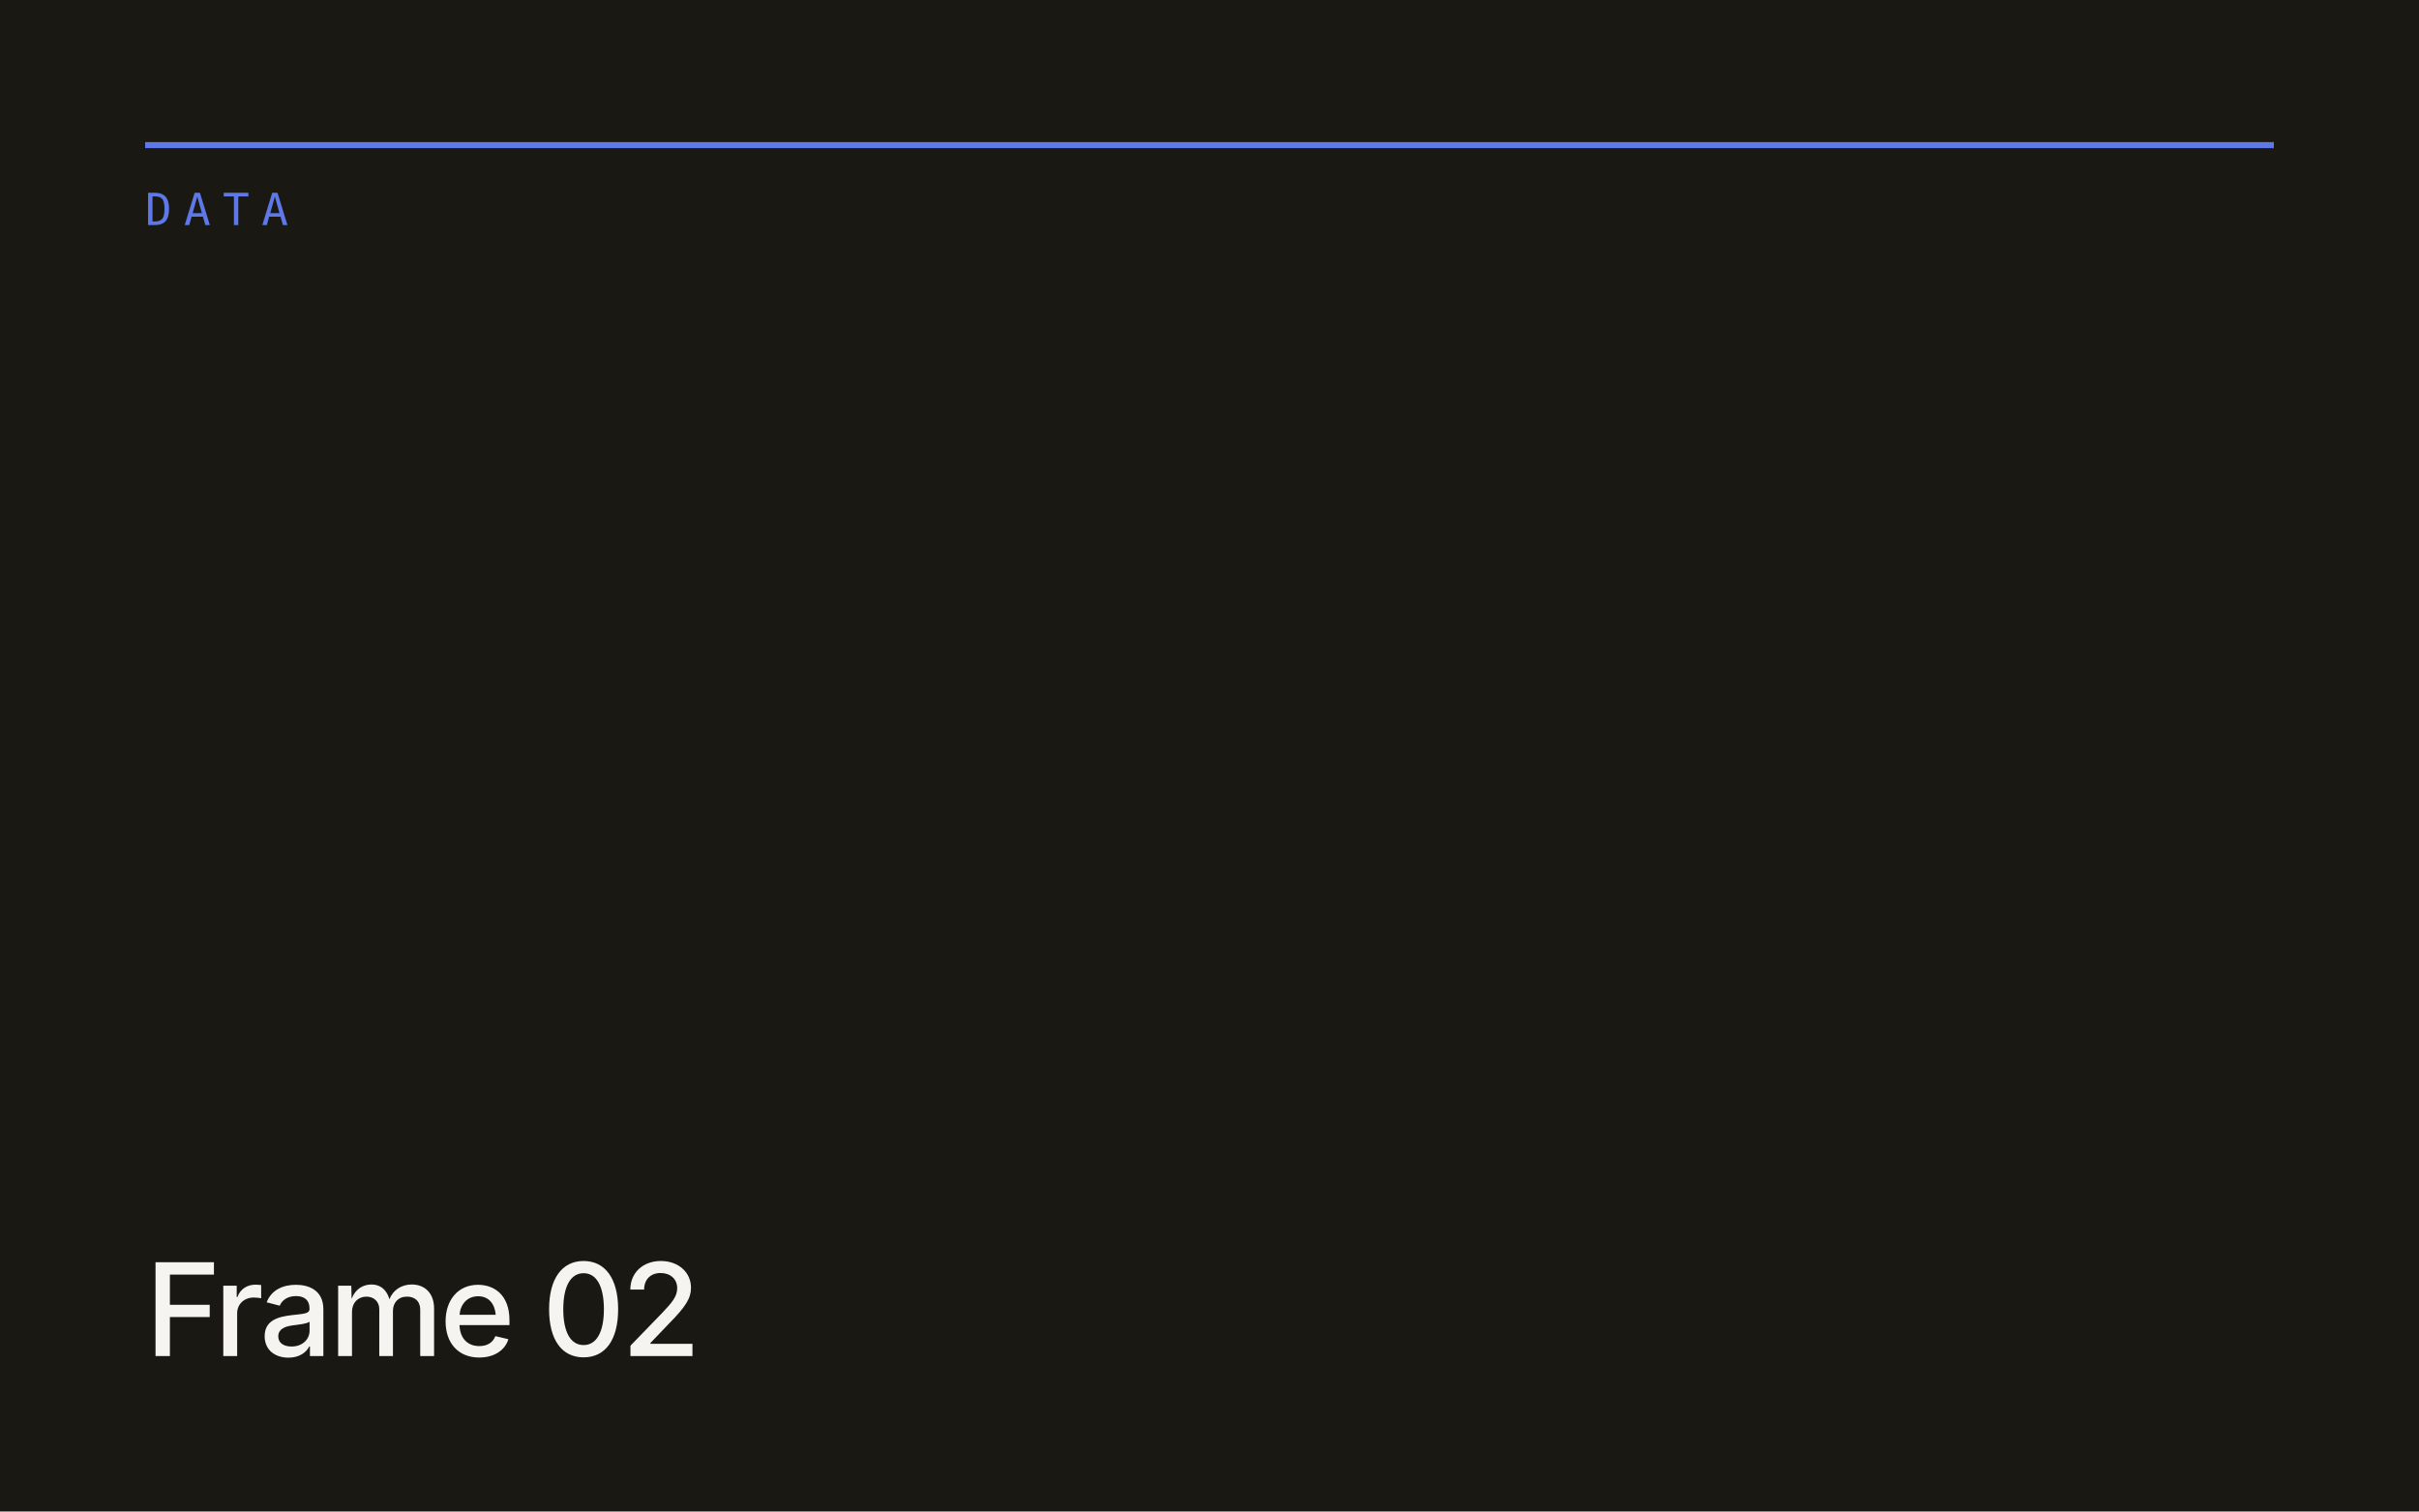
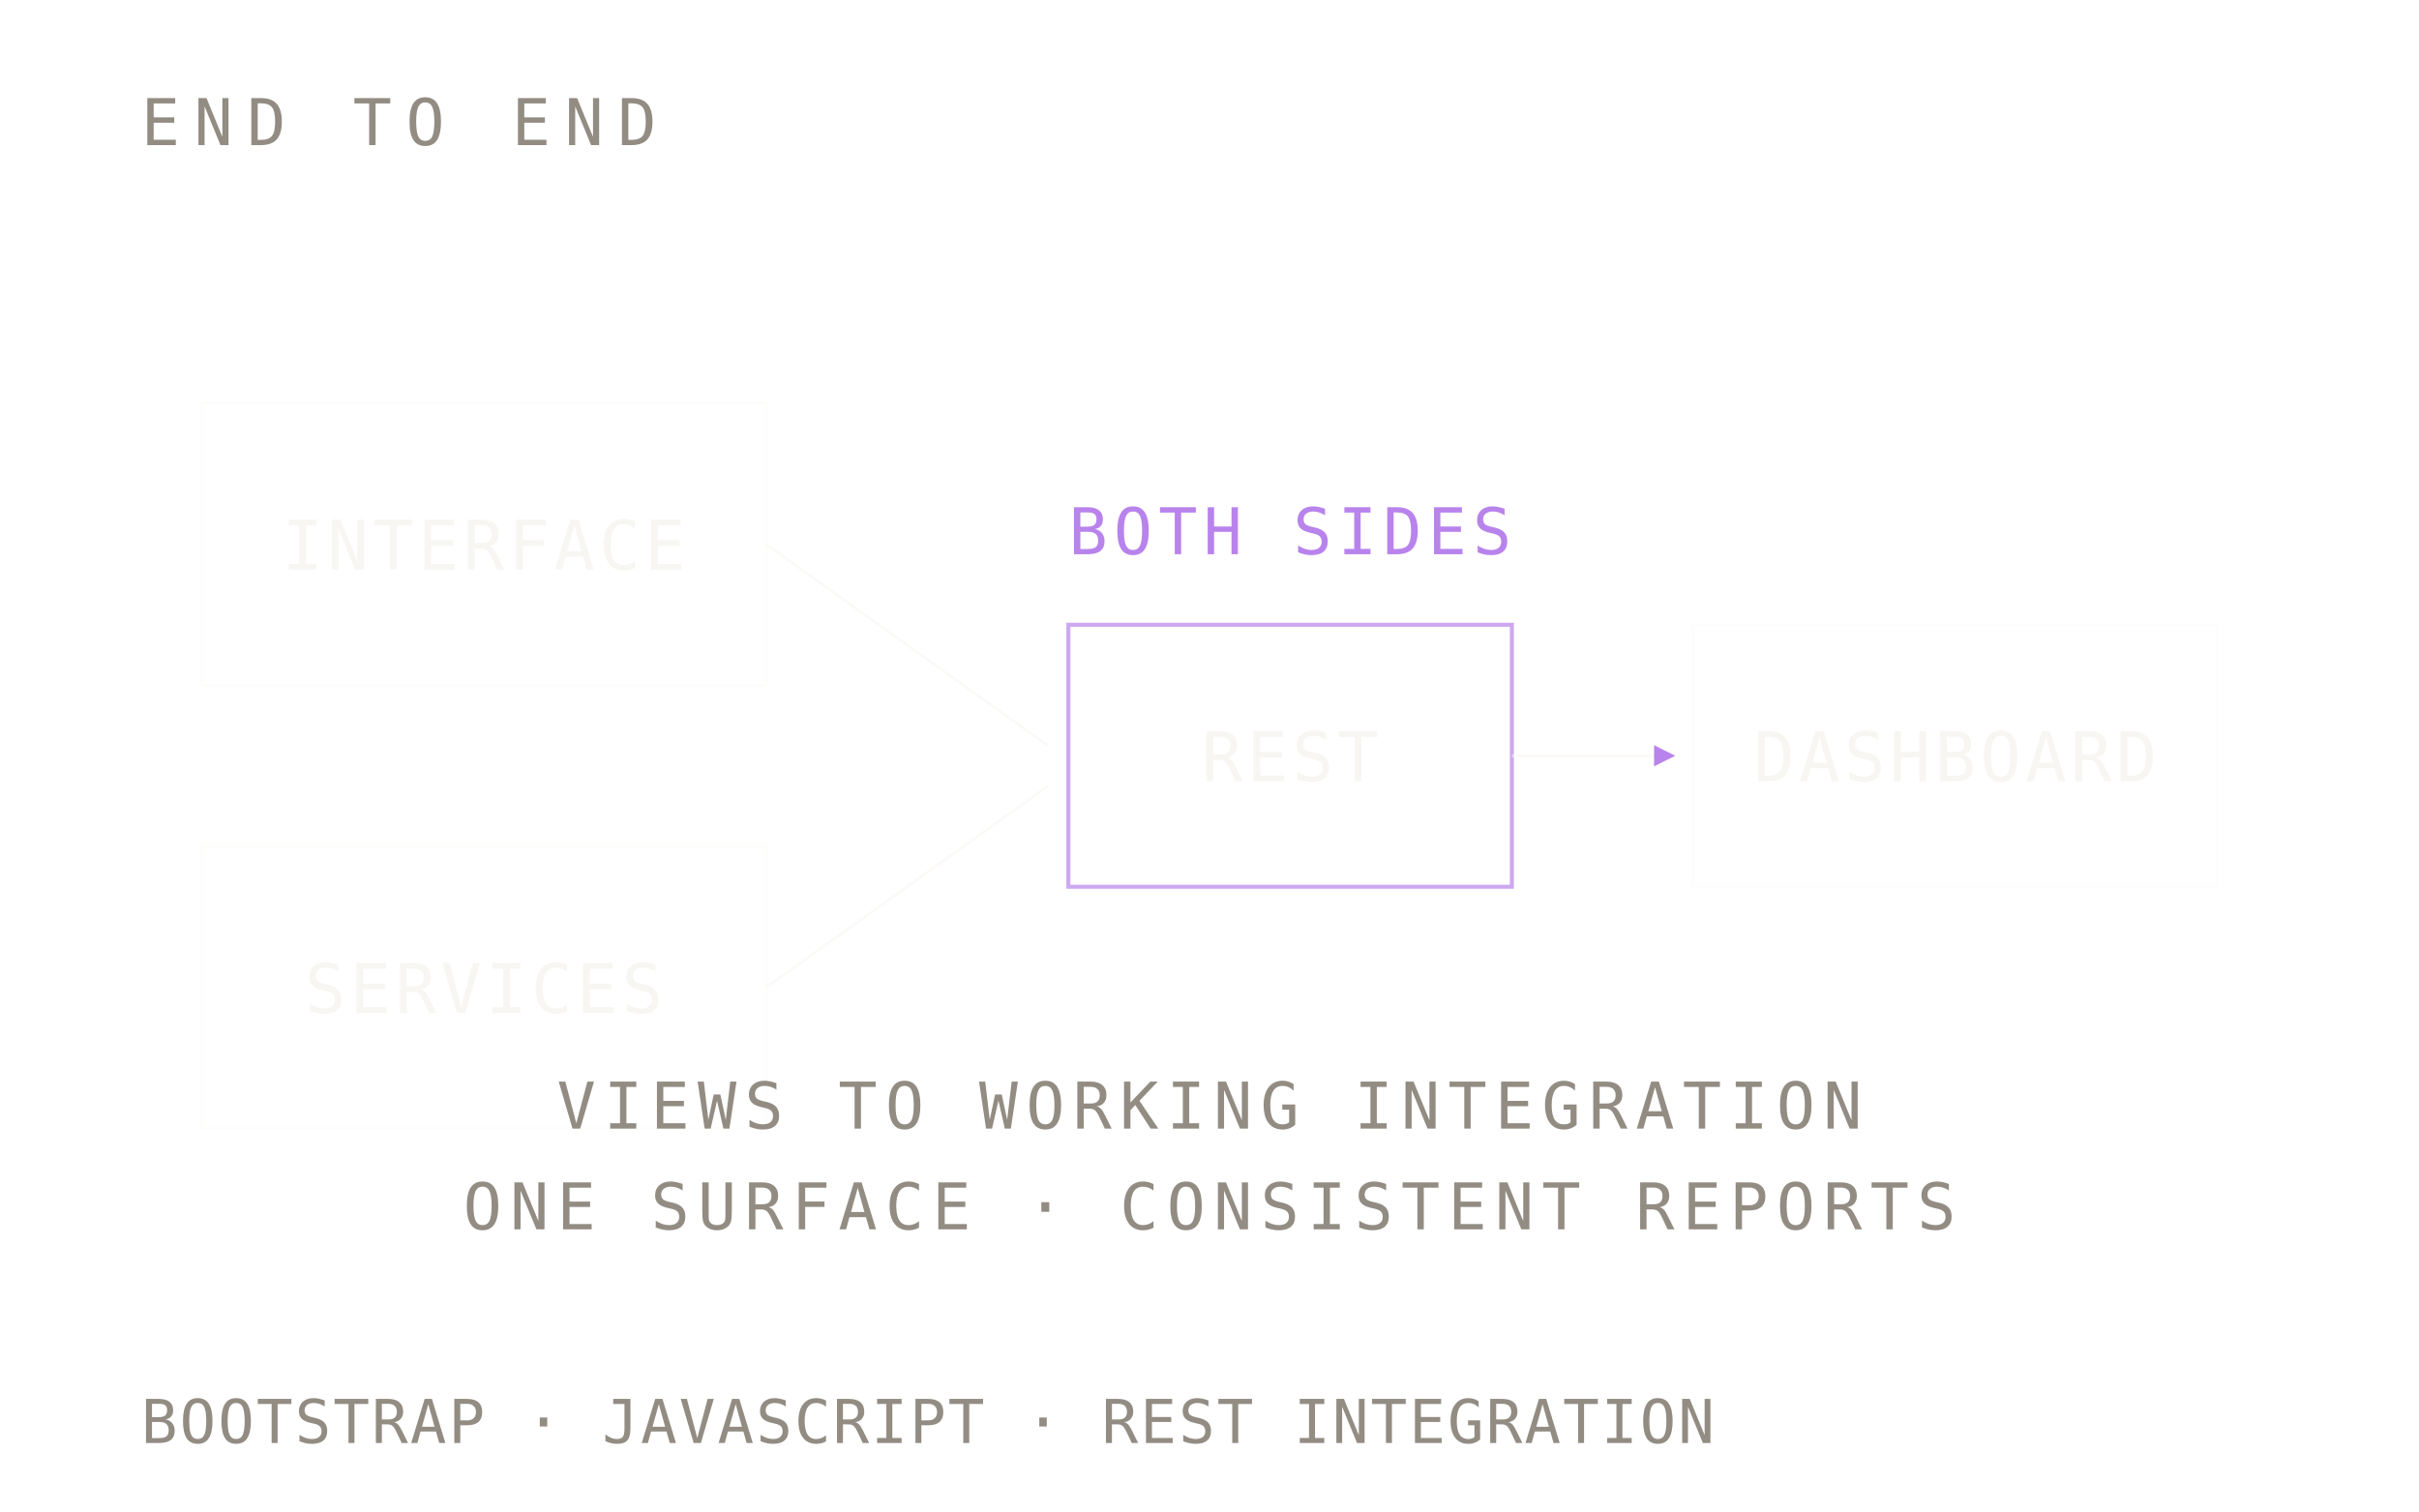
- <svg xmlns="http://www.w3.org/2000/svg" width="1200" height="750" viewBox="0 0 1200 750" fill="none" role="img">
-   <rect width="1200" height="750" fill="#1a1813" />
-   <path d="M72 72H1128" stroke="#5f78e8" stroke-width="3" />
-   <text x="72" y="111.68" fill="#5f78e8" font-family="ui-monospace, 'Space Mono', monospace" font-size="22" letter-spacing="6">DATA</text>
-   <text fill="#f5f4f0" font-family="'Outfit', system-ui, -apple-system, sans-serif" font-size="64" font-weight="500" letter-spacing="-1.92">
-     <tspan x="72" y="672.88">Frame 02</tspan>
-   </text>
+ <svg xmlns="http://www.w3.org/2000/svg" viewBox="0 0 1200 750" width="1200" height="750" fill="none" role="img">
+   <defs>
+     <marker id="a" viewBox="0 0 10 10" refX="9" refY="5" markerWidth="7" markerHeight="7" orient="auto">
+       <path d="M0 0 L10 5 L0 10 z" fill="#f7f6f2" fill-opacity="0.55" />
+     </marker>
+     <marker id="av" viewBox="0 0 10 10" refX="9" refY="5" markerWidth="7" markerHeight="7" orient="auto">
+       <path d="M0 0 L10 5 L0 10 z" fill="#b883ec" />
+     </marker>
+     <style>
+       .l { font-family: ui-monospace, "Space Mono", "SFMono-Regular", Menlo, monospace; }
+       .stage { font-size: 34px; letter-spacing: 2px; fill: #f7f6f2; }
+       .eyebrow { font-size: 32px; letter-spacing: 7px; fill: #928c83; }
+       .note { font-size: 32px; letter-spacing: 3px; fill: #b883ec; }
+       .caption { font-size: 32px; letter-spacing: 4px; fill: #928c83; }
+       .stack { font-size: 30px; letter-spacing: 1px; fill: #928c83; }
+       .box { stroke: #f7f6f2; stroke-opacity: 0.28; stroke-width: 1.5; }
+       .wire { stroke: #f7f6f2; stroke-opacity: 0.55; stroke-width: 1.5; }
+     </style>
+   </defs>
+   <text class="l eyebrow" x="70" y="72">END TO END</text>
+   <line x1="70" y1="98" x2="1130" y2="98" stroke="#f7f6f2" stroke-opacity="0.14" />
+   <rect class="box" x="100" y="200" width="280" height="140" />
+   <rect class="box" x="100" y="420" width="280" height="140" />
+   <text class="l stage" x="240" y="273" text-anchor="middle" dominant-baseline="middle">INTERFACE</text>
+   <text class="l stage" x="240" y="493" text-anchor="middle" dominant-baseline="middle">SERVICES</text>
+   <line class="wire" x1="380" y1="270" x2="520" y2="370" />
+   <line class="wire" x1="380" y1="490" x2="520" y2="390" />
+   <rect x="530" y="310" width="220" height="130" stroke="#b883ec" stroke-opacity="0.7" stroke-width="2" />
+   <text class="l stage" x="640" y="378" text-anchor="middle" dominant-baseline="middle">REST</text>
+   <text class="l note" x="640" y="275" text-anchor="middle">BOTH SIDES</text>
+   <line class="wire" x1="750" y1="375" x2="830" y2="375" marker-end="url(#av)" />
+   <rect class="box" x="840" y="310" width="260" height="130" />
+   <text class="l stage" x="970" y="378" text-anchor="middle" dominant-baseline="middle">DASHBOARD</text>
+   <text class="l caption" x="600" y="560" text-anchor="middle">VIEWS TO WORKING INTEGRATION</text>
+   <text class="l caption" x="600" y="610" text-anchor="middle">ONE SURFACE · CONSISTENT REPORTS</text>
+   <line x1="70" y1="676" x2="1130" y2="676" stroke="#f7f6f2" stroke-opacity="0.14" />
+   <text class="l stack" x="70" y="716">BOOTSTRAP · JAVASCRIPT · REST INTEGRATION</text>
</svg>
